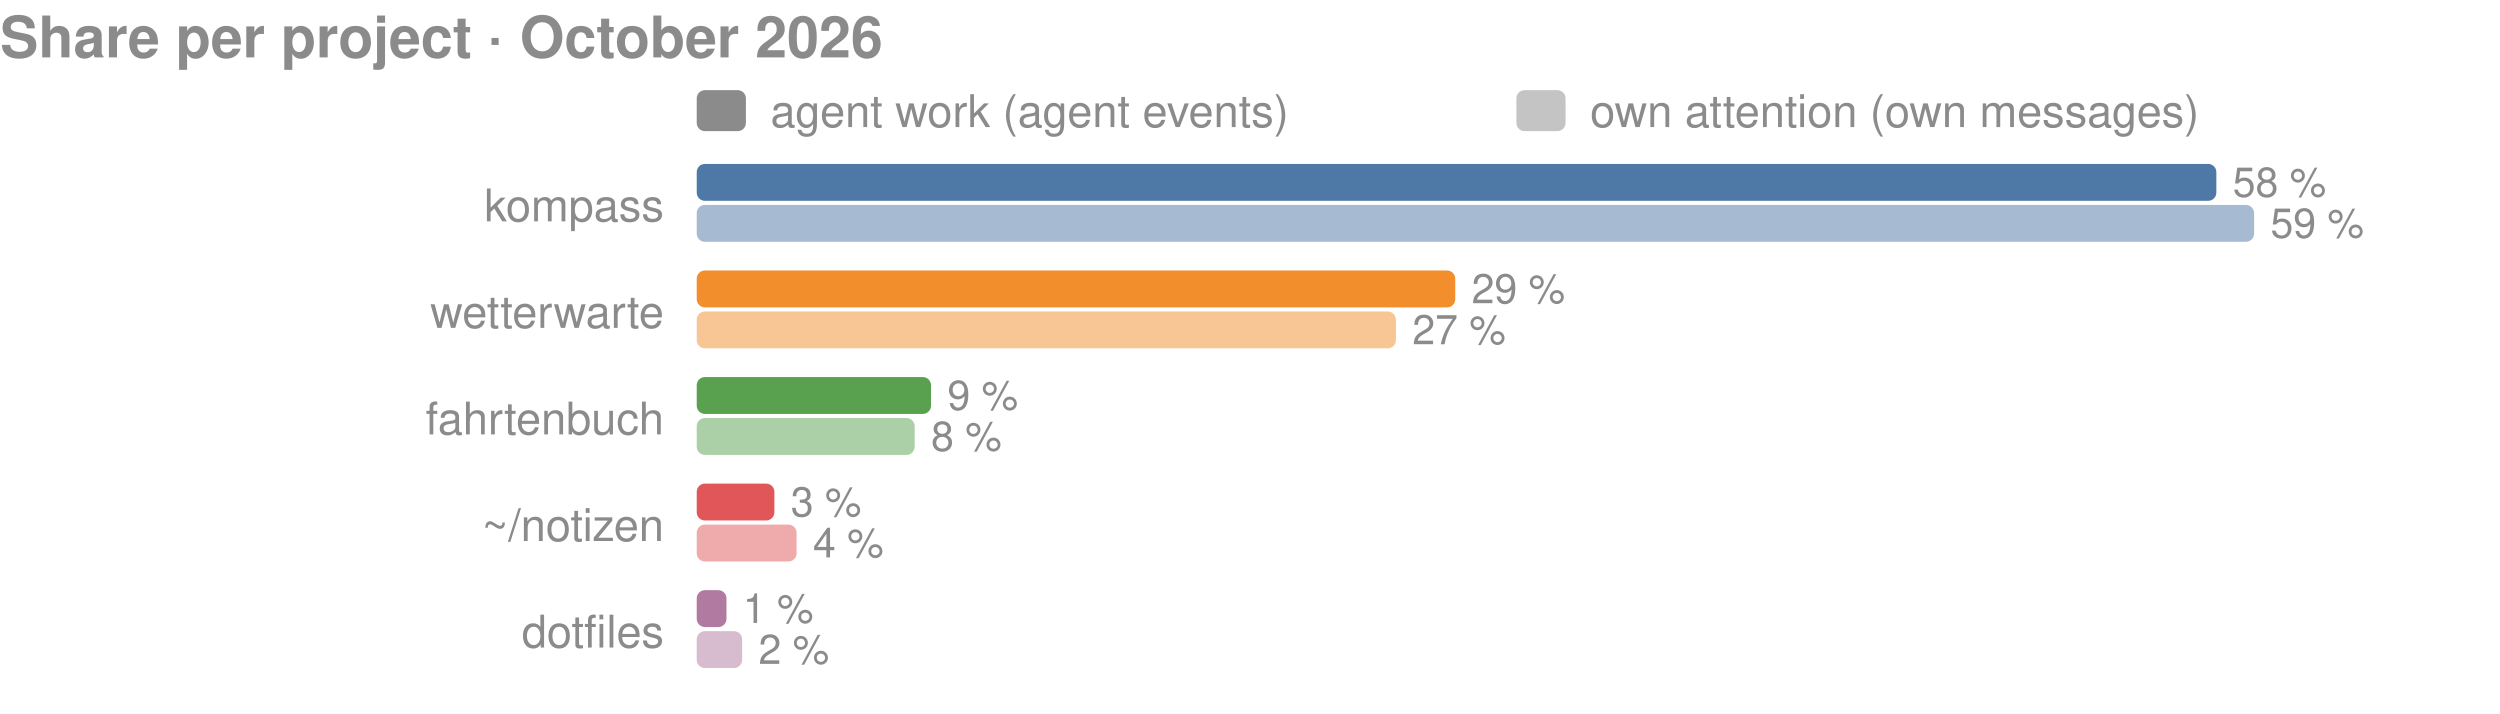
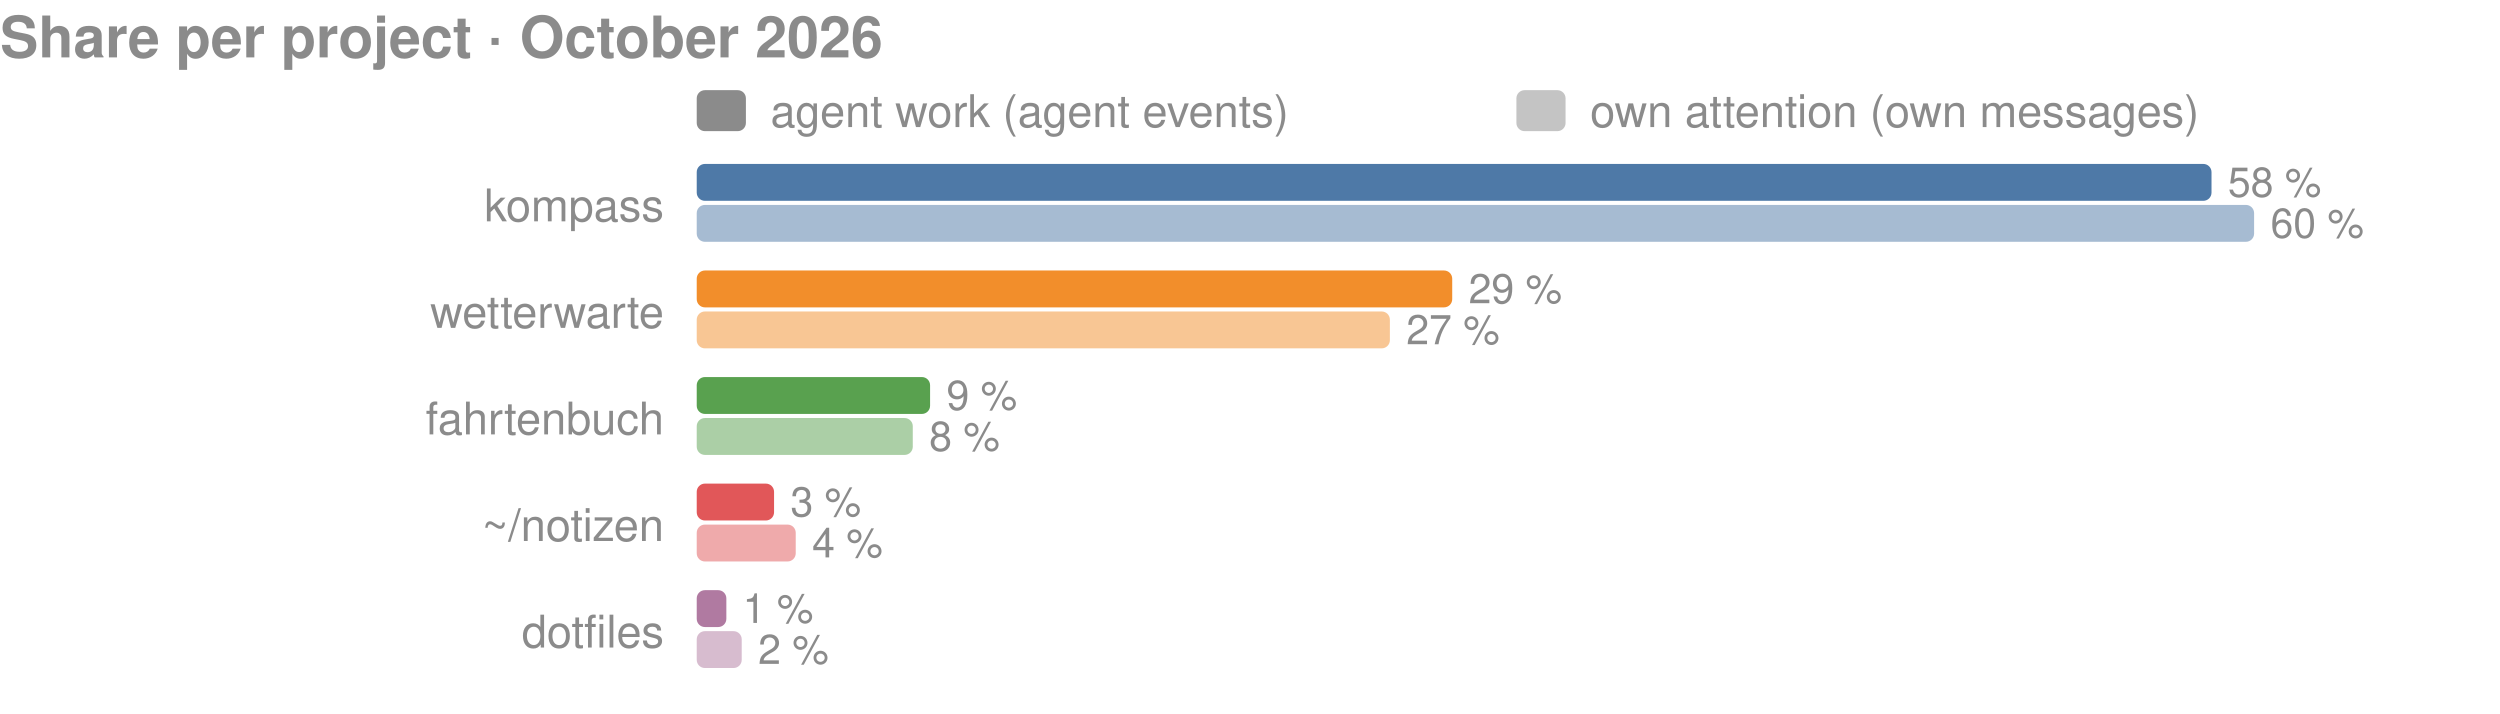
<svg xmlns="http://www.w3.org/2000/svg" width="610" height="174" viewBox="0 0 610 174" font-family="-apple-system, 'Segoe UI', Helvetica, Arial, sans-serif">
  <text x="0" y="14" font-size="14" font-weight="600" fill="#8b8b8b">Share per project · October 2026</text>
  <rect x="170" y="22" width="12" height="10" rx="2" fill="#8b8b8b" />
  <text x="188" y="31" font-size="11" fill="#8b8b8b">agent work (agent events)</text>
  <rect x="370" y="22" width="12" height="10" rx="2" fill="#8b8b8b" fill-opacity="0.5" />
  <text x="388" y="31" font-size="11" fill="#8b8b8b">own attention (own messages)</text>
  <text x="162" y="54" font-size="11" text-anchor="end" fill="#8b8b8b">kompass</text>
-   <rect x="170" y="40" width="370.79" height="9" rx="2" fill="#4e79a7" />
-   <text x="544.79" y="48" font-size="10" fill="#8b8b8b">58 %</text>
+   <rect x="170" y="40" width="369.61" height="9" rx="2" fill="#4e79a7" />
+   <text x="543.61" y="48" font-size="10" fill="#8b8b8b">58 %</text>
  <rect x="170" y="50" width="380" height="9" rx="2" fill="#4e79a7" fill-opacity="0.5" />
-   <text x="554" y="58" font-size="10" fill="#8b8b8b">59 %</text>
+   <text x="554" y="58" font-size="10" fill="#8b8b8b">60 %</text>
  <text x="162" y="80" font-size="11" text-anchor="end" fill="#8b8b8b">wetterwarte</text>
-   <rect x="170" y="66" width="185.08" height="9" rx="2" fill="#f28e2b" />
-   <text x="359.08" y="74" font-size="10" fill="#8b8b8b">29 %</text>
-   <rect x="170" y="76" width="170.61" height="9" rx="2" fill="#f28e2b" fill-opacity="0.5" />
-   <text x="344.61" y="84" font-size="10" fill="#8b8b8b">27 %</text>
+   <rect x="170" y="66" width="184.34" height="9" rx="2" fill="#f28e2b" />
+   <text x="358.34" y="74" font-size="10" fill="#8b8b8b">29 %</text>
+   <rect x="170" y="76" width="169.13" height="9" rx="2" fill="#f28e2b" fill-opacity="0.5" />
+   <text x="343.13" y="84" font-size="10" fill="#8b8b8b">27 %</text>
  <text x="162" y="106" font-size="11" text-anchor="end" fill="#8b8b8b">fahrtenbuch</text>
-   <rect x="170" y="92" width="57.17" height="9" rx="2" fill="#59a14f" />
-   <text x="231.17" y="100" font-size="10" fill="#8b8b8b">9 %</text>
-   <rect x="170" y="102" width="53.18" height="9" rx="2" fill="#59a14f" fill-opacity="0.5" />
-   <text x="227.18" y="110" font-size="10" fill="#8b8b8b">8 %</text>
+   <rect x="170" y="92" width="56.94" height="9" rx="2" fill="#59a14f" />
+   <text x="230.94" y="100" font-size="10" fill="#8b8b8b">9 %</text>
+   <rect x="170" y="102" width="52.72" height="9" rx="2" fill="#59a14f" fill-opacity="0.5" />
+   <text x="226.72" y="110" font-size="10" fill="#8b8b8b">8 %</text>
  <text x="162" y="132" font-size="11" text-anchor="end" fill="#8b8b8b">~/notizen</text>
-   <rect x="170" y="118" width="18.95" height="9" rx="2" fill="#e15759" />
-   <text x="192.95" y="126" font-size="10" fill="#8b8b8b">3 %</text>
-   <rect x="170" y="128" width="24.37" height="9" rx="2" fill="#e15759" fill-opacity="0.5" />
-   <text x="198.37" y="136" font-size="10" fill="#8b8b8b">4 %</text>
+   <rect x="170" y="118" width="18.87" height="9" rx="2" fill="#e15759" />
+   <text x="192.87" y="126" font-size="10" fill="#8b8b8b">3 %</text>
+   <rect x="170" y="128" width="24.16" height="9" rx="2" fill="#e15759" fill-opacity="0.5" />
+   <text x="198.16" y="136" font-size="10" fill="#8b8b8b">4 %</text>
  <text x="162" y="158" font-size="11" text-anchor="end" fill="#8b8b8b">dotfiles</text>
-   <rect x="170" y="144" width="7.26" height="9" rx="2" fill="#b07aa1" />
-   <text x="181.26" y="152" font-size="10" fill="#8b8b8b">1 %</text>
-   <rect x="170" y="154" width="11.08" height="9" rx="2" fill="#b07aa1" fill-opacity="0.5" />
-   <text x="185.08" y="162" font-size="10" fill="#8b8b8b">2 %</text>
+   <rect x="170" y="144" width="7.23" height="9" rx="2" fill="#b07aa1" />
+   <text x="181.23" y="152" font-size="10" fill="#8b8b8b">1 %</text>
+   <rect x="170" y="154" width="10.98" height="9" rx="2" fill="#b07aa1" fill-opacity="0.5" />
+   <text x="184.98" y="162" font-size="10" fill="#8b8b8b">2 %</text>
</svg>
